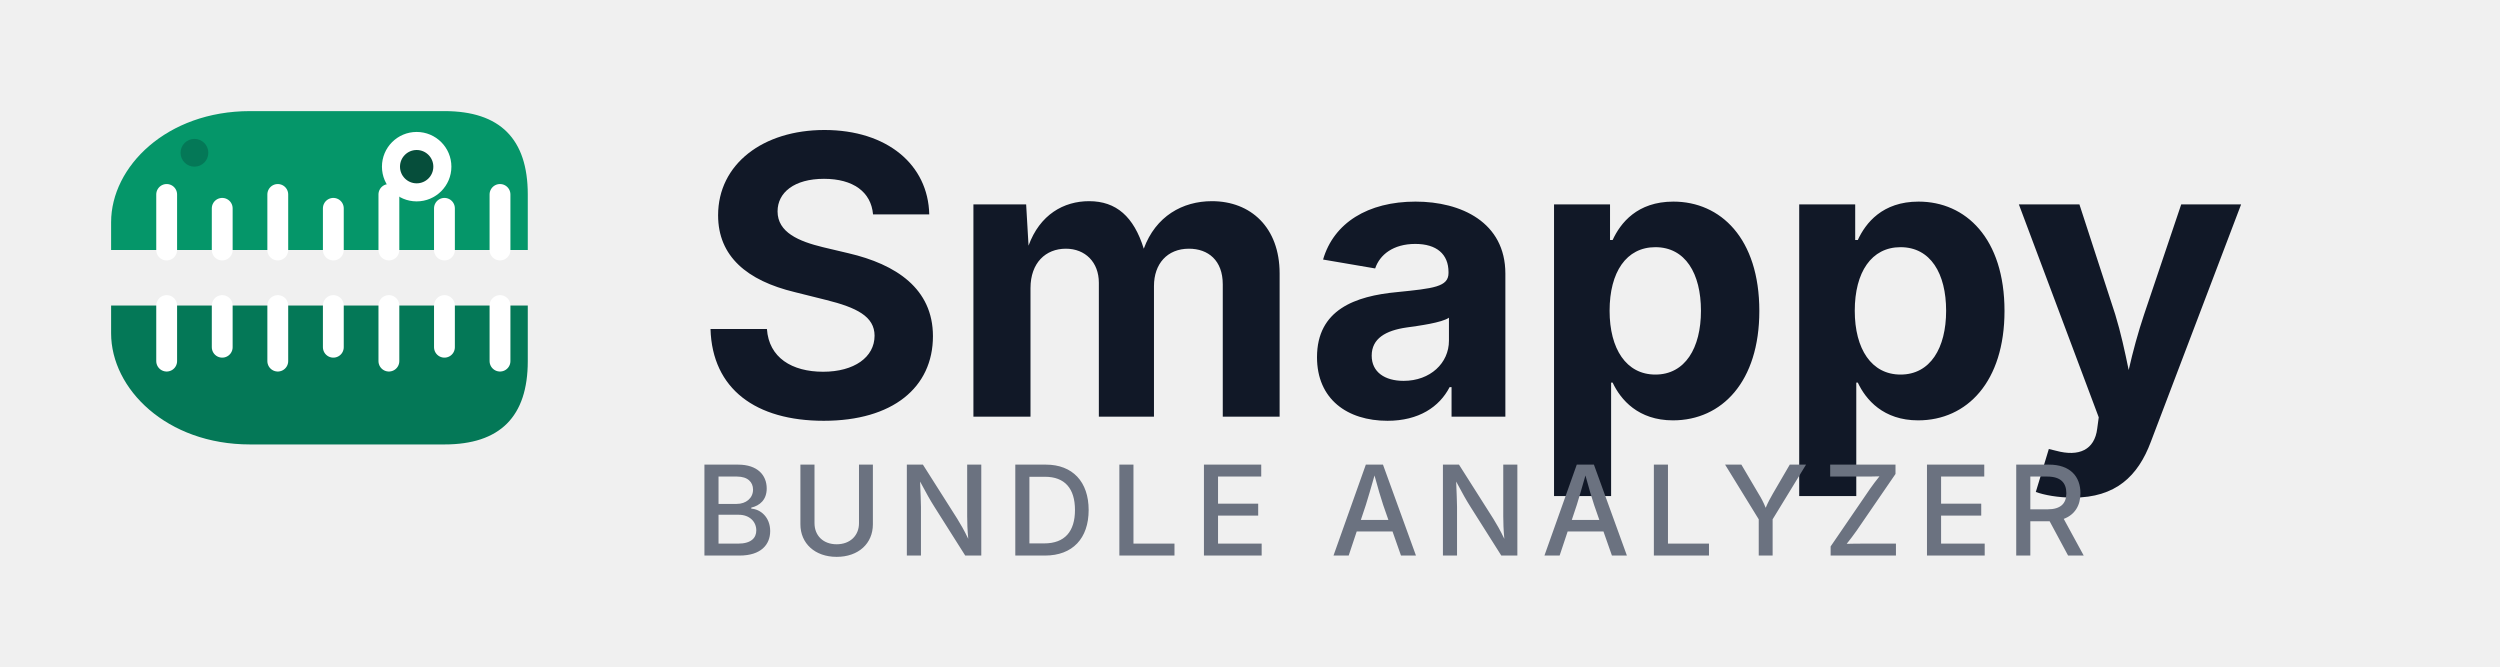
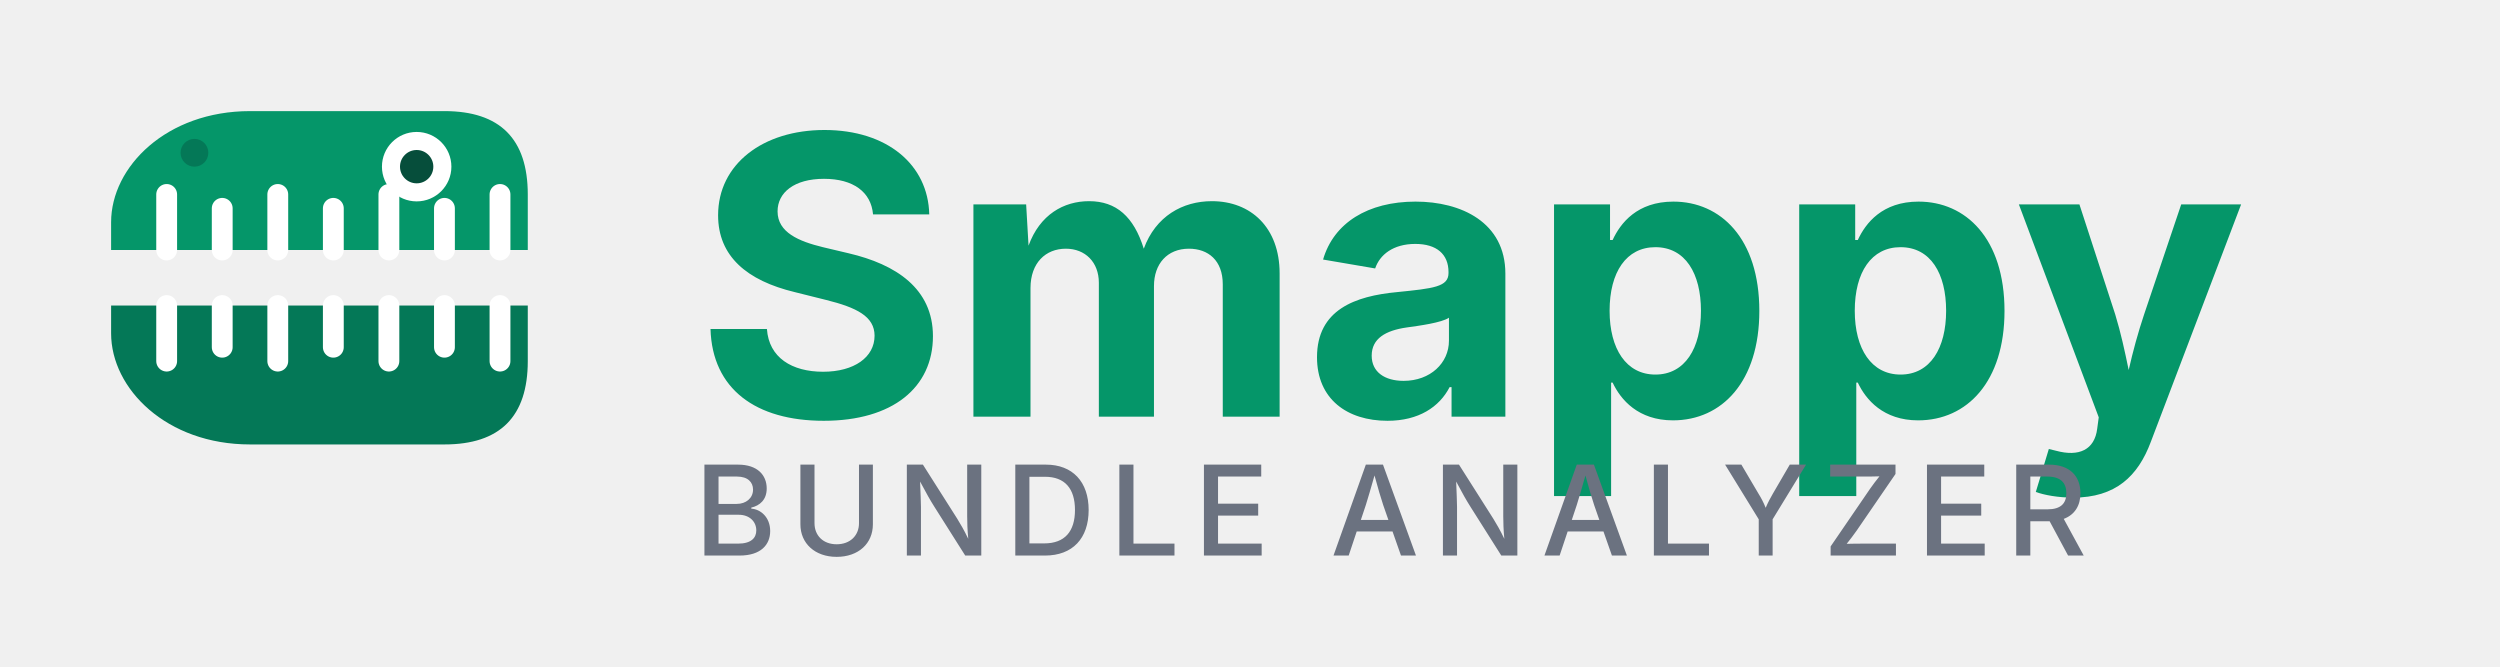
<svg xmlns="http://www.w3.org/2000/svg" width="180" height="48" viewBox="0 0 180 48" fill="none">
  <g id="croc-icon">
    <path d="M8 16 C8 12 12 8 18 8 L32 8 C36 8 38 10 38 14 L38 18 L8 18 Z" fill="#059669" />
    <path d="M8 22 L38 22 L38 26 C38 30 36 32 32 32 L18 32 C12 32 8 28 8 24 Z" fill="#047857" />
    <path d="M12 18 L12 14 M16 18 L16 15 M20 18 L20 14 M24 18 L24 15 M28 18 L28 14 M32 18 L32 15 M36 18 L36 14" stroke="#ffffff" stroke-width="1.5" stroke-linecap="round" />
    <path d="M12 22 L12 26 M16 22 L16 25 M20 22 L20 26 M24 22 L24 25 M28 22 L28 26 M32 22 L32 25 M36 22 L36 26" stroke="#ffffff" stroke-width="1.5" stroke-linecap="round" />
    <circle cx="30" cy="12" r="2.5" fill="#ffffff" />
    <circle cx="30" cy="12" r="1.2" fill="#064e3b" />
    <circle cx="14" cy="11" r="1" fill="#047857" />
  </g>
  <g id="wordmark">
-     <text x="50" y="30" font-family="system-ui, -apple-system, sans-serif" font-size="28" font-weight="700" fill="#111827">
+     <text x="50" y="30" font-family="system-ui, -apple-system, sans-serif" font-size="28" font-weight="700" fill="#059669">
      Smappy
    </text>
    <text x="50" y="40" font-family="system-ui, -apple-system, sans-serif" font-size="9" font-weight="500" fill="#6b7280" letter-spacing="1">
      BUNDLE ANALYZER
    </text>
  </g>
</svg>
